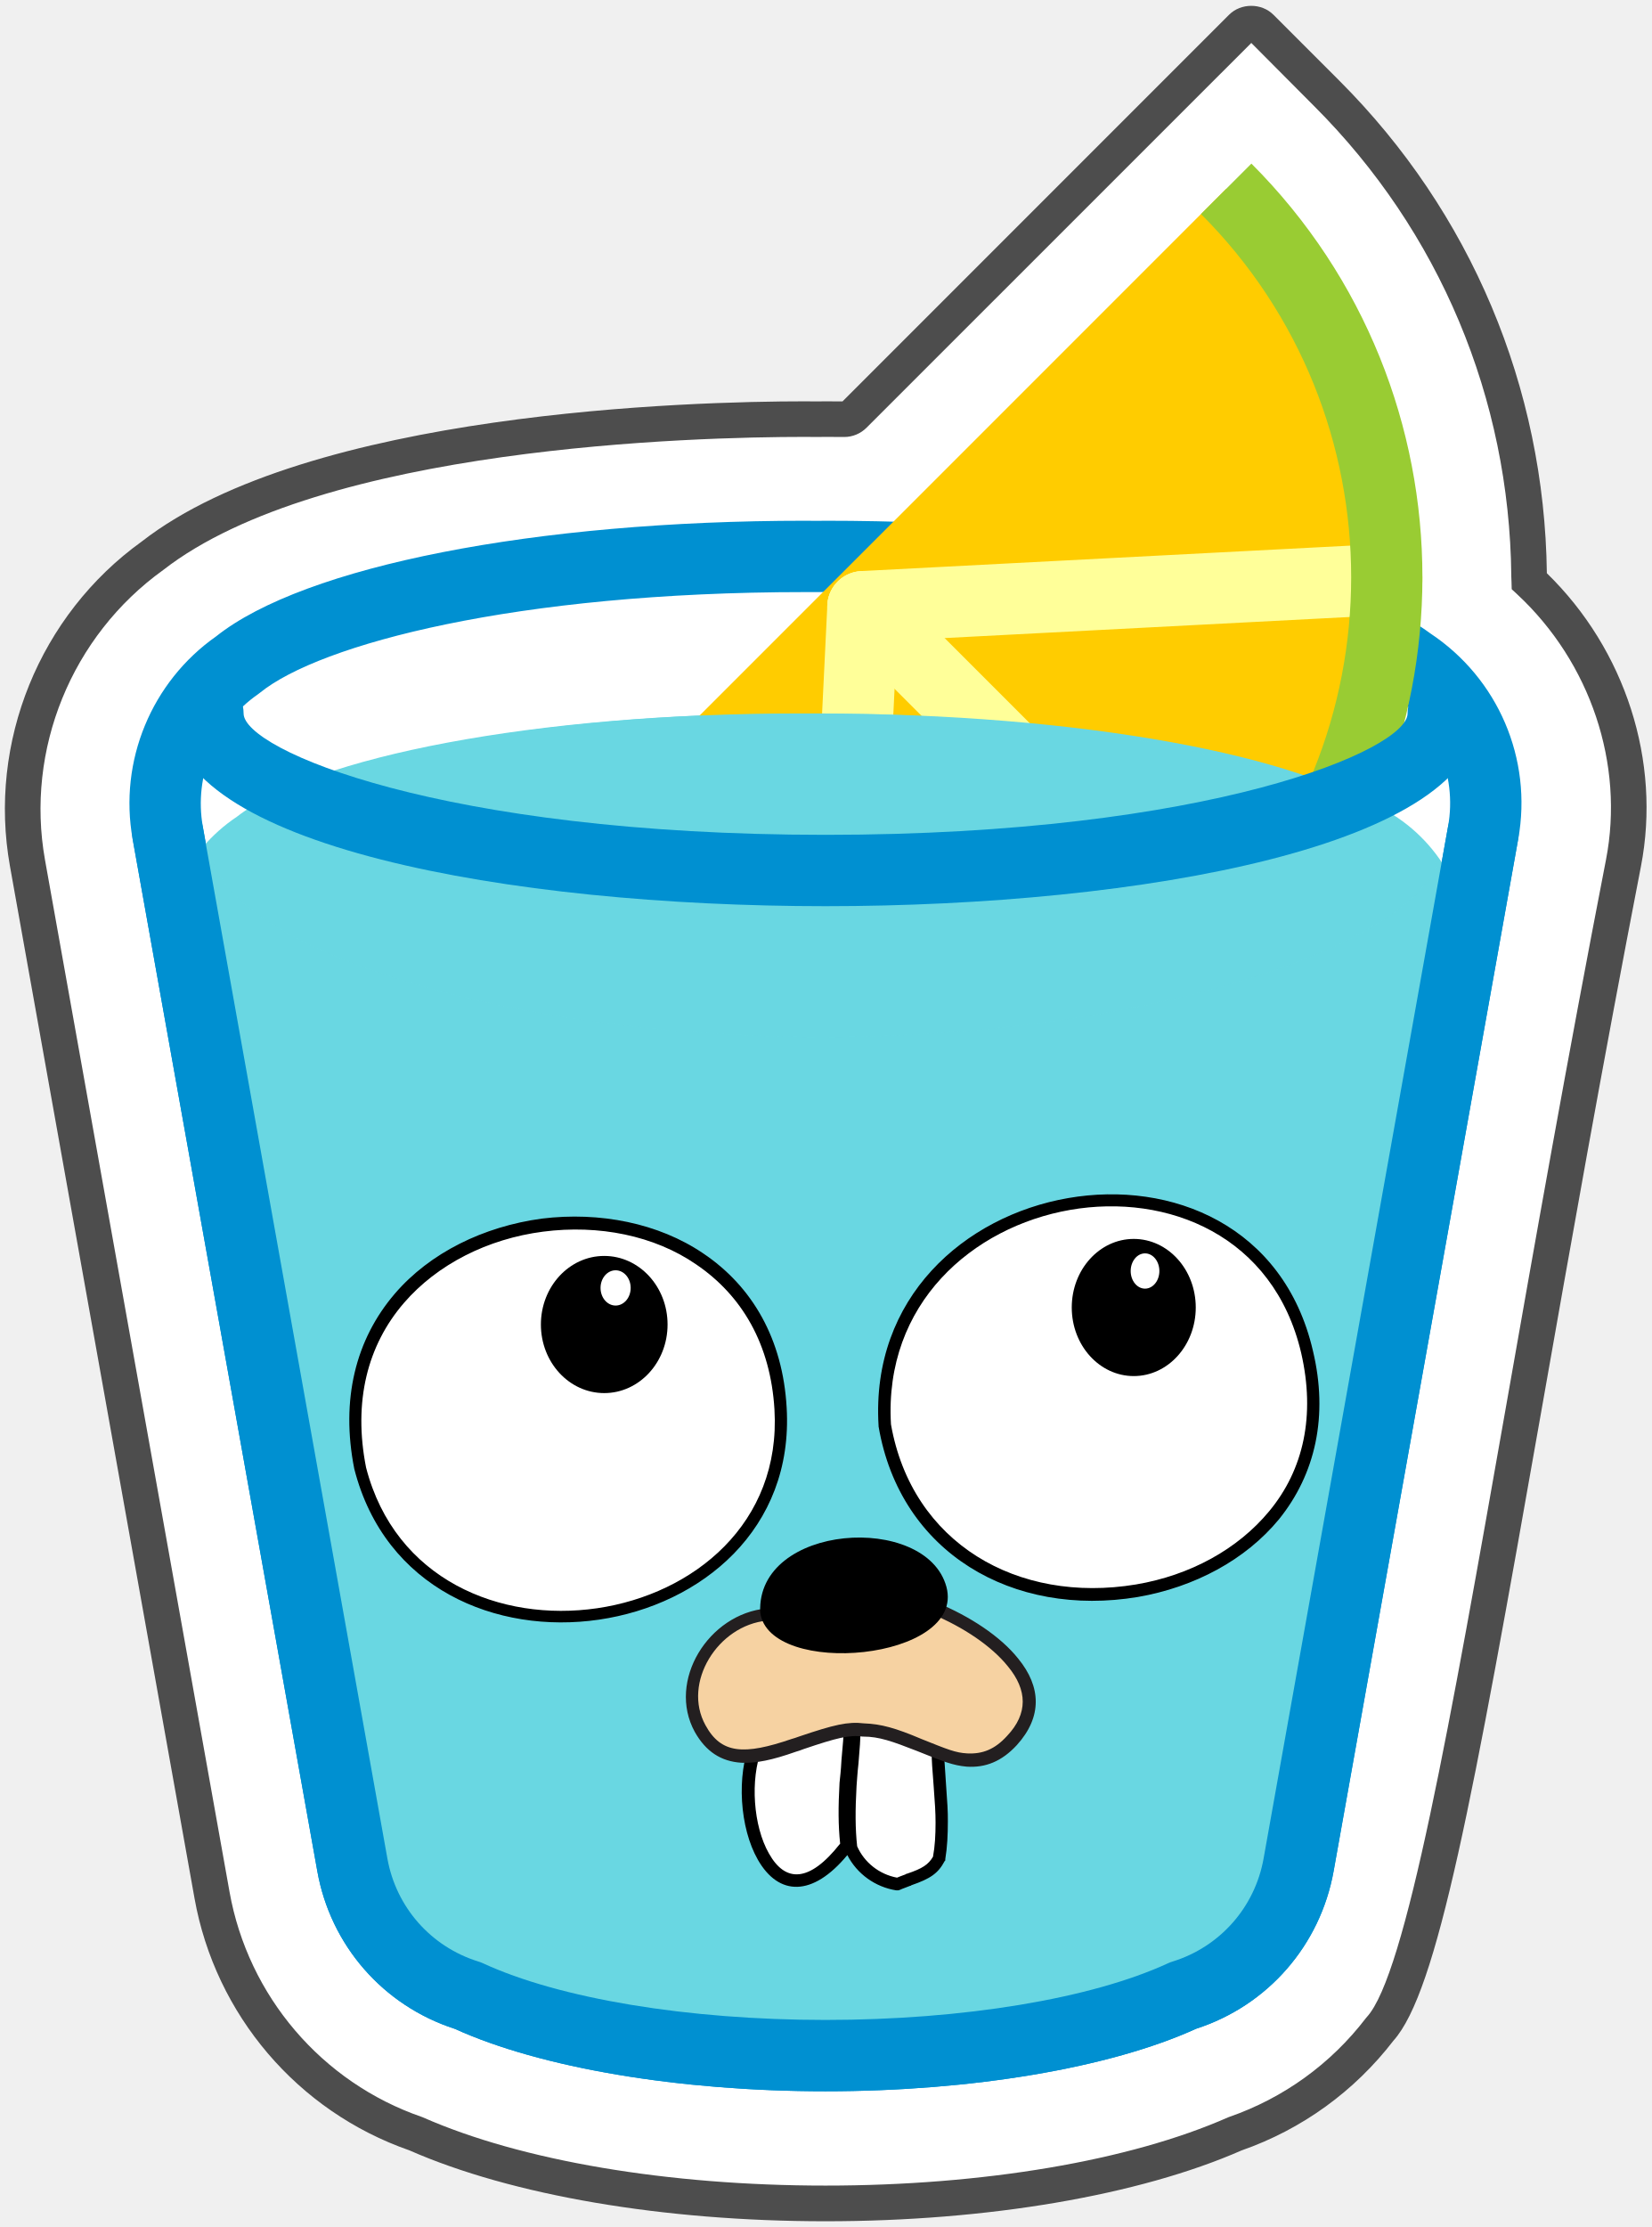
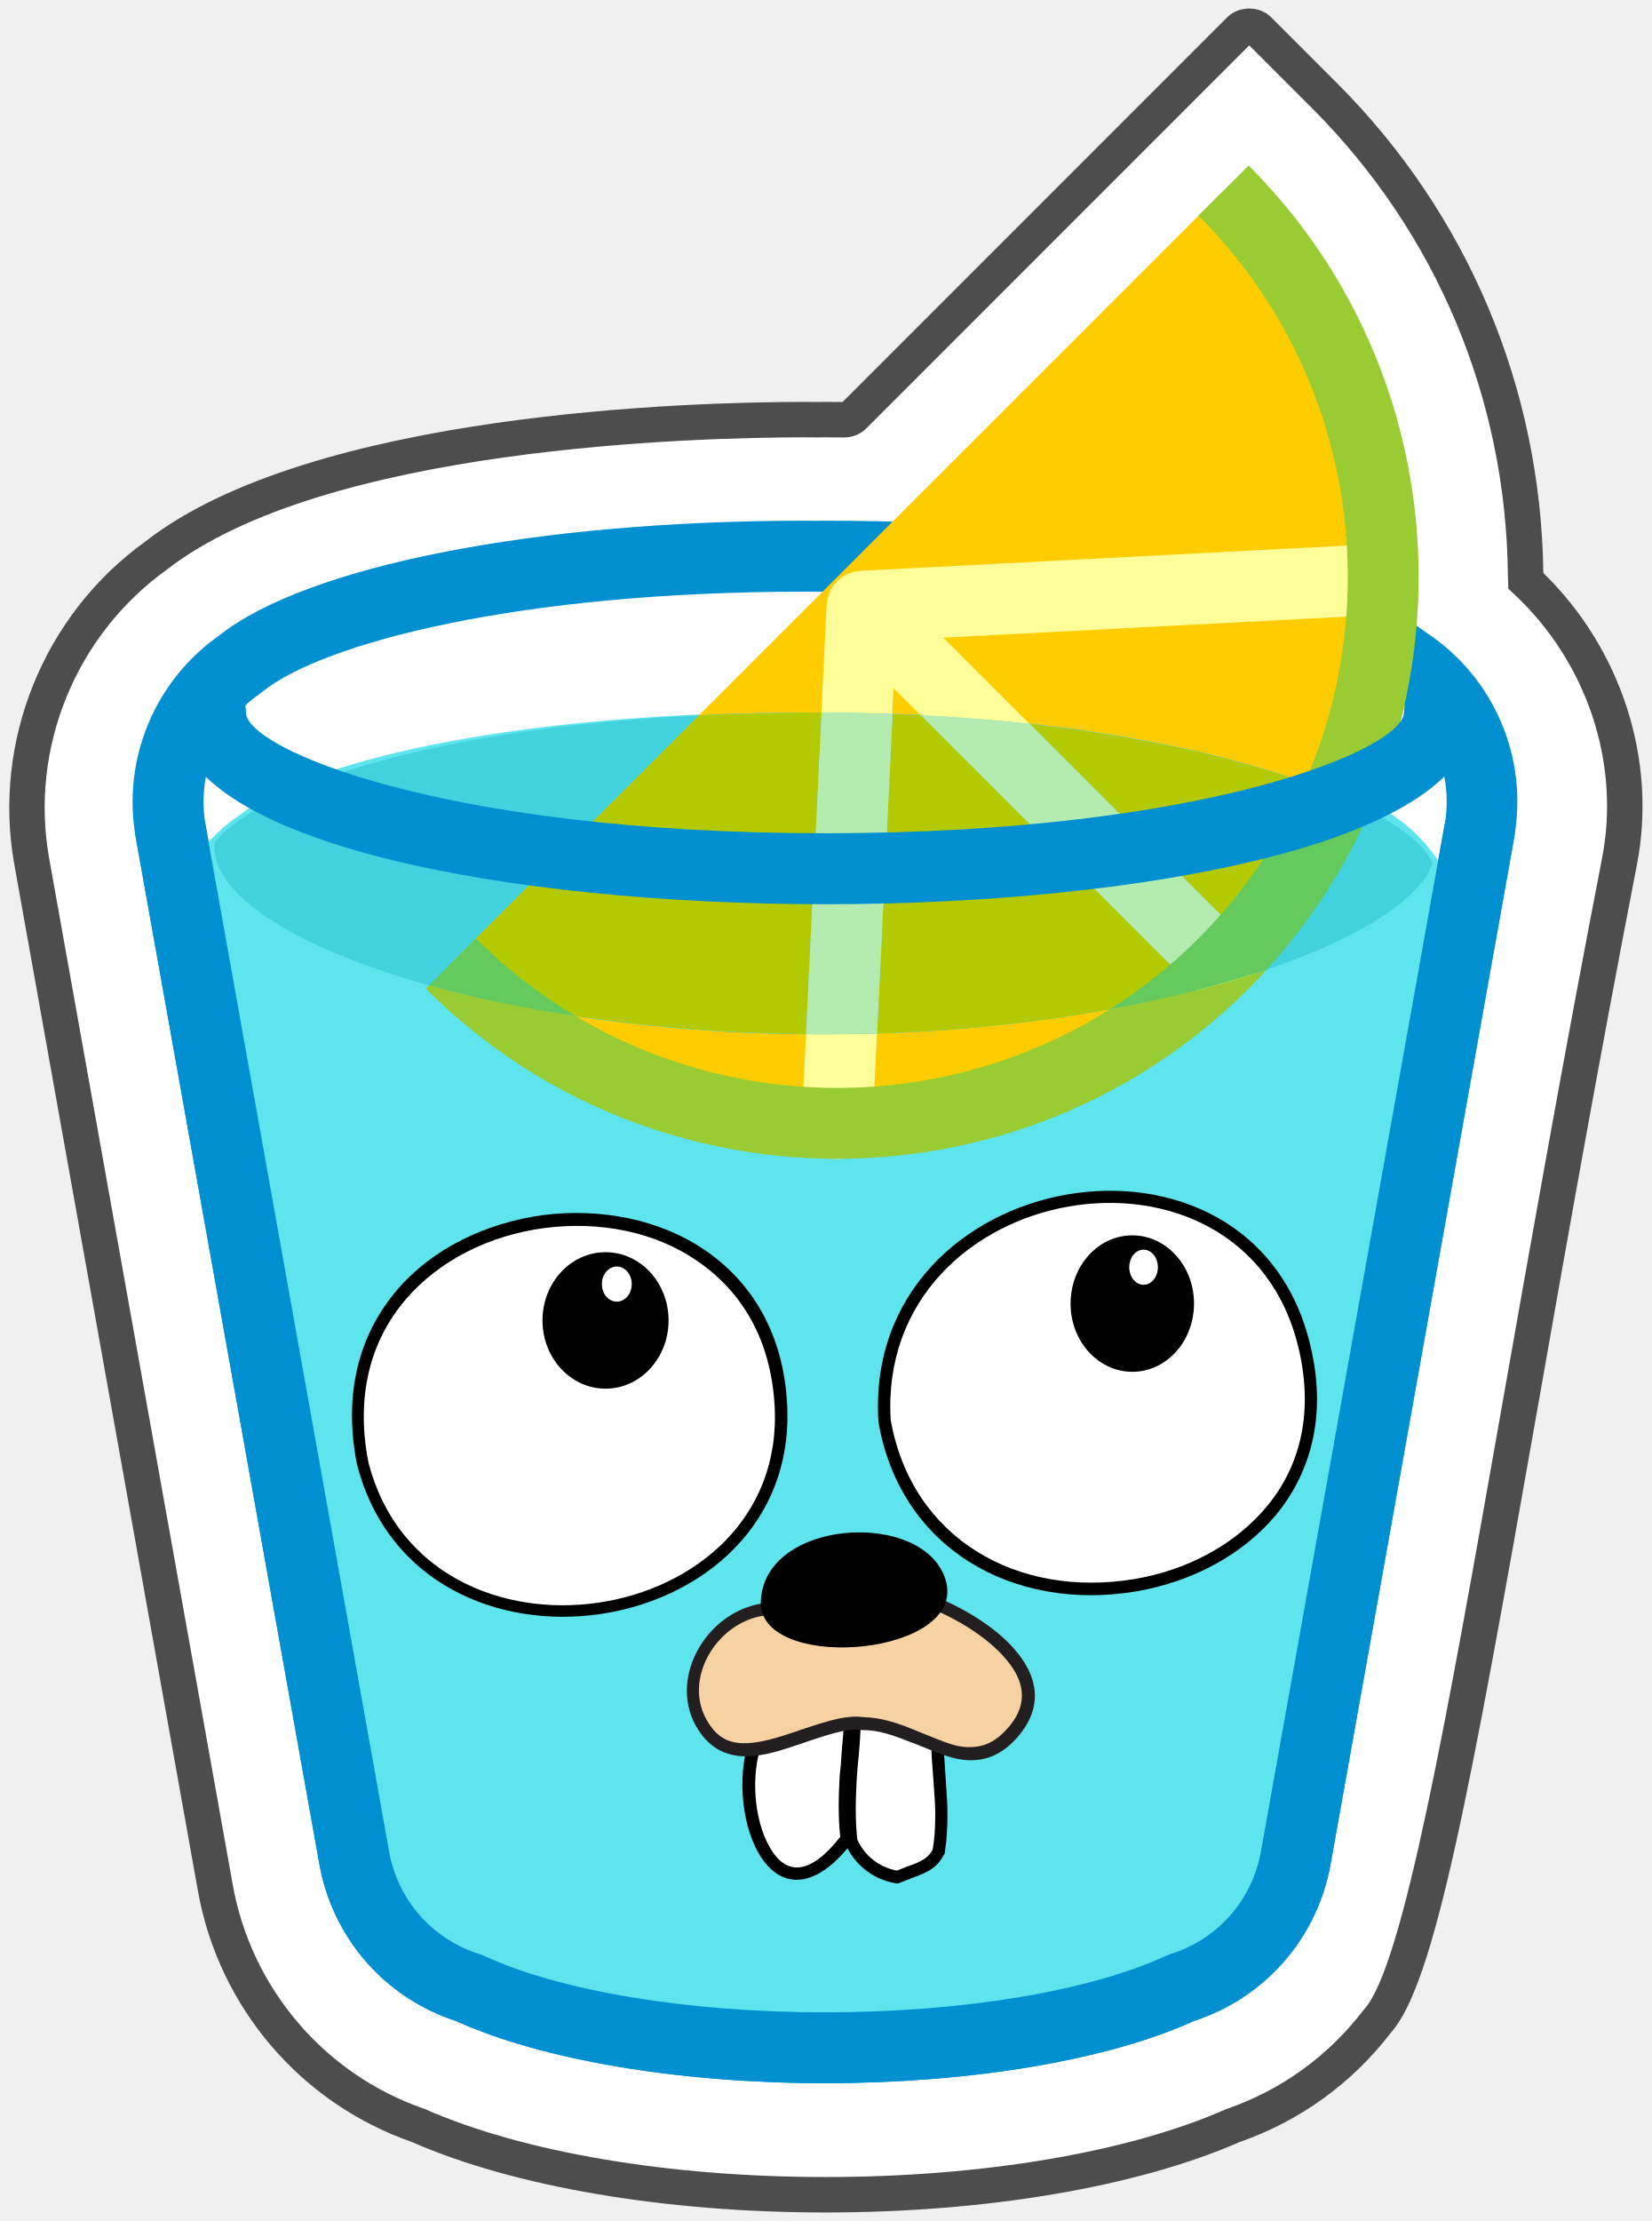
- <svg xmlns="http://www.w3.org/2000/svg" version="1.1" id="Layer_2" x="0px" y="0px" viewBox="0 0 1611.5 2172.5" style="enable-background:new 0 0 1611.5 2172.5;" xml:space="preserve">
+ <svg xmlns="http://www.w3.org/2000/svg" version="1.1" id="Layer_2" x="0px" y="0px" viewBox="0 0 1627.1 2187.3" style="enable-background:new 0 0 1627.1 2187.3;" xml:space="preserve">
  <g>
    <g>
-       <path style="fill:#FFFFFF;" d="M1584.1,841.9c19.8-102.1-17.2-205.6-91.8-275c0-1.2-0.2-5-0.3-5.8c-1.9-177.8-71.8-344.5-197.4-470.1    l-64.4-64.4c-5.2-5.2-13.5-5.2-18.7,0L833.2,405.1c-2.5,2.5-5.9,3.9-9.4,3.9c-6.3,0-12.5-0.1-18.7-0.1c-0.1,0-7.7,0.1-7.7,0.1    l-11.8-0.1c-109.6,0-478,9.7-637.1,133.5C54.1,610.2,6.3,727.4,26.8,841.9l180.1,1006.8c19.4,108.2,95.3,196.9,198.9,232.8    c98.1,43.2,243.3,68,399.7,68s301.6-24.7,399.7-68c57.2-19.8,105.8-55.7,141.3-102.1C1407.6,1913.2,1465.5,1452.6,1584.1,841.9z" />
-       <path style="fill:#4D4D4D;" d="M805.5,2166.9c-158,0-305.9-25.2-406.1-69.2c-109-38-189.3-132.2-209.6-245.9L9.7,844.9    c-21.6-120.8,28.9-245,128.7-316.7C301.3,401.4,675,391.5,785.6,391.5l11.8,0.1l7.6-0.1c5.7,0,11.4,0,17.1,0.1l377.2-377.2    c11.6-11.6,31.7-11.6,43.3,0l64.4,64.4c128.2,128.2,200.1,298.8,202.4,480.4c76.6,74.6,111.7,183.5,91.8,286    c-37.9,195.3-69.5,374.2-97.3,532c-67,380-101.3,565.6-144.1,613.4c-38.1,49.5-89.3,86.6-148.3,107.2    C1111.4,2141.7,963.4,2166.9,805.5,2166.9z M785.5,426.2c-107.7,0-471.6,9.4-626.3,129.9C69.7,620.4,24.7,731.2,43.9,838.8    L224,1845.7c18.2,101.6,90,185.7,187.5,219.4l1.3,0.5c95.9,42.3,239,66.5,392.7,66.5s296.8-24.2,392.7-66.5l1.3-0.5    c53-18.4,99.1-51.7,133.2-96.2l1-1.2c38.1-41.3,81.3-286.3,136-596.4c27.8-157.9,59.4-337,97.4-532.6    c18.1-93.2-15.1-192.4-86.6-258.9l-5.4-5l-0.2-7.3c0-1-0.2-4.4-0.2-5l0-1c-1.8-173.1-70.1-335.8-192.3-457.9L1221,41.9    L845.5,417.3c-5.7,5.7-13.6,9-21.6,9c-6.5-0.1-12.6-0.1-18.8-0.1l-7.6,0.1L785.5,426.2z" />
+       <path style="fill:#FFFFFF;" d="M1595.4,848.2c19.9-102.5-17.3-206.5-92.2-276.2c0-1.2-0.2-5.1-0.3-5.8c-1.9-178.5-72.1-346-198.2-472.1    L1240,29.4c-5.2-5.2-13.6-5.2-18.8,0L841.1,409.5c-2.5,2.5-5.9,3.9-9.5,3.9c-6.3,0-12.6-0.1-18.8-0.1c-0.1,0-7.7,0.1-7.7,0.1    l-11.8-0.1c-110.1,0-480.1,9.7-639.8,134.1C58.6,615.5,10.7,733.2,31.3,848.2l180.9,1011.2c19.5,108.7,95.7,197.8,199.8,233.8    c98.6,43.4,244.4,68.3,401.4,68.3s302.9-24.8,401.4-68.3c57.4-19.9,106.3-56,141.9-102.6C1418,1924.1,1476.2,1461.5,1595.4,848.2z    " />
+       <path style="fill:#4D4D4D;" d="M813.3,2178.9c-158.6,0-307.2-25.3-407.8-69.5c-109.5-38.2-190.1-132.8-210.5-247L14.1,851.3    C-7.6,730,43.1,605.2,143.3,533.2c163.6-127.5,538.9-137.4,650-137.4l11.9,0.1l7.6-0.1c5.7,0,11.4,0,17.2,0.1l378.8-378.8    c11.6-11.6,31.9-11.6,43.5,0l64.7,64.7c128.8,128.8,201,300.1,203.3,482.5c76.9,74.9,112.2,184.3,92.2,287.3    c-38.1,196.2-69.8,375.8-97.7,534.3c-67.3,381.7-101.7,568.1-144.7,616c-38.2,49.8-89.7,87-148.9,107.6    C1120.5,2153.6,971.9,2178.9,813.3,2178.9z M793.2,430.7c-108.2,0-473.6,9.4-629,130.4C74.3,625.7,29.1,737,48.4,845.1    l180.9,1011.2c18.3,102,90.4,186.5,188.3,220.4l1.3,0.5c96.3,42.4,240.1,66.8,394.4,66.8s298.1-24.3,394.4-66.8l1.3-0.5    c53.2-18.4,99.5-51.9,133.8-96.7l1-1.2c38.3-41.5,81.6-287.5,136.6-599c28-158.6,59.7-338.4,97.8-534.9    c18.2-93.6-15.1-193.2-87-260.1l-5.4-5l-0.2-7.4c0-1-0.2-4.4-0.2-5.1l0-1c-1.8-173.9-70.4-337.2-193.1-459.9l-61.7-61.7    L853.5,421.8c-5.7,5.7-13.6,9-21.7,9c-6.5-0.1-12.7-0.1-18.9-0.1l-7.6,0.1L793.2,430.7z" />
+     </g>
+     <g>
+       <path style="fill:#FFFFFF;" d="M1385.4,651.9c-81.4-60.6-307-104.1-572.8-104.1c-2.7,0-5.5,0-8.2,0.1c-3.9,0-7.8-0.1-11.8-0.1    c-259.8,0-480,44.6-556.1,106.3c-50.8,35.2-80.3,98-68.5,164.4l180.9,1011.2c11,61.7,55.7,110.2,113.1,128.1    c76.9,35.6,205.3,58.9,350.7,58.9s273.7-23.3,350.7-58.9c57.4-17.8,102-66.3,113.1-128.1l180.9-1011.2    C1469.4,750.7,1438.2,686.6,1385.4,651.9z" />
+       <path style="fill:#0090D1;" d="M812.7,2051.6c-143.5,0-279-22.9-363.3-61.2c-70.2-22.7-121.8-81.8-134.8-154.6L133.7,824.6    c-13.6-76.2,18.5-153.9,81.9-198.5c86.3-68.8,312.5-113.3,577.1-113.3l11.9,0.1l8-0.1c269.2,0,501.6,43.3,592.8,110.4    c66.4,44.1,100.2,123,86.2,201.3l-180.9,1011.2c-13,72.8-64.6,131.8-134.8,154.6C1091.7,2028.8,956.2,2051.6,812.7,2051.6z     M792.7,582.7c-283.5,0-475.6,51.1-534.1,98.5c-0.7,0.6-1.4,1.1-2.1,1.6c-41.7,28.9-62.9,79.7-54,129.5l180.9,1011.2    c8.6,47.8,42.7,86.5,89.1,100.9c1.5,0.5,2.9,1,4.3,1.7c75.3,34.9,201,55.7,336,55.7s260.6-20.8,336-55.7c1.4-0.6,2.8-1.2,4.3-1.7    c46.4-14.4,80.5-53.1,89.1-100.9l180.9-1011.2c9.1-51.1-13.1-102.6-56.6-131.2c-0.6-0.4-1.1-0.8-1.7-1.2    c-62.9-46.8-262.4-97.2-551.9-97.2l-8.1,0.1L792.7,582.7z" />
+     </g>
+     <g>
+       <path style="fill:#5EE4EC;" d="M1368.8,800.8c-80.2-57.6-302.7-99.1-564.8-99.1c-2.7,0-5.4,0-8.1,0.1c-3.9,0-7.7-0.1-11.6-0.1    c-256.2,0-473.4,42.5-548.5,101.2c-50.1,33.5-79.2,93.3-67.5,156.4l178.4,879.4c10.9,58.8,54.9,104.9,111.5,121.9    c75.8,33.9,202.4,56.1,345.8,56.1s270-22.2,345.8-56.1c56.6-17,100.6-63.2,111.5-121.9l178.4-879.4    C1451.6,894.8,1420.9,833.8,1368.8,800.8z" />
    </g>
    <g>
      <g>
-         <path style="fill:#FFFFFF;" d="M1375.7,646.5c-81-60.3-305.6-103.7-570.3-103.7c-2.7,0-5.4,0-8.2,0.1c-3.9,0-7.8-0.1-11.7-0.1     c-258.7,0-477.9,44.4-553.7,105.9c-50.6,35-80,97.6-68.2,163.7l180.1,1006.8c11,61.5,55.4,109.8,112.6,127.5     c76.6,35.4,204.4,58.6,349.1,58.6s272.6-23.2,349.1-58.6c57.1-17.8,101.6-66.1,112.6-127.5l180.1-1006.8     C1459.3,744.8,1428.3,681,1375.7,646.5z" />
-         <path style="fill:#0090D1;" d="M805.5,2040.1c-142.9,0-277.8-22.8-361.7-60.9c-69.9-22.6-121.3-81.4-134.2-153.9L129.4,818.4     c-13.6-75.9,18.4-153.3,81.5-197.6C296.9,552.3,522.1,508,785.6,508l11.9,0.1l8-0.1c268,0,499.4,43.1,590.2,109.9     c66.1,43.9,99.8,122.4,85.8,200.5l-180.1,1006.8c-13,72.5-64.3,131.3-134.2,153.9C1083.3,2017.3,948.3,2040.1,805.5,2040.1z      M785.6,577.6c-282.3,0-473.6,50.9-531.8,98.1c-0.7,0.6-1.4,1.1-2.1,1.6c-41.5,28.8-62.6,79.4-53.8,129L378,1813     c8.5,47.6,42.5,86.1,88.7,100.5c1.5,0.4,2.9,1,4.3,1.6c75,34.7,200.1,55.4,334.5,55.4s259.5-20.7,334.5-55.4     c1.4-0.6,2.8-1.2,4.3-1.6c46.2-14.4,80.2-52.9,88.7-100.5L1413,806.2c9.1-50.9-13-102.2-56.4-130.7c-0.6-0.4-1.1-0.8-1.7-1.2     c-62.6-46.6-261.3-96.8-549.5-96.8l-8,0.1L785.6,577.6z" />
+         <path style="fill:#FFFFFF;" d="M923.8,1720.7c0.6,32.6,7,68.5,1.3,103.1c-9,16.6-25.6,18.6-40.3,25c-20.5-3.2-37.8-16.6-46.1-35.8     c-5.1-39,1.3-76.2,3.2-115.2c0-1.3,24.3,0.6,46.1,7C906.5,1710.4,923.8,1720,923.8,1720.7L923.8,1720.7z M742.6,1723.2     c-17.9,67.9,23.7,178.6,92.2,87.7c-5.1-38.4,0.6-75.5,2.6-113.3C838,1694.4,743.3,1718.7,742.6,1723.2L742.6,1723.2z" />
      </g>
      <g>
-         <path style="fill:#69D7E2;" d="M1359.2,794.7c-79.9-57.4-301.4-98.7-562.4-98.7c-2.7,0-5.4,0-8,0c-3.9,0-7.7,0-11.6,0     c-255.1,0-471.3,42.3-546.1,100.8c-49.9,33.3-78.9,92.9-67.2,155.8l177.6,875.6c10.8,58.5,54.7,104.5,111,121.4     c75.5,33.7,201.6,55.8,344.3,55.8s268.8-22.1,344.3-55.8c56.3-16.9,100.2-62.9,111-121.4l177.6-875.6     C1441.6,888.2,1411.1,827.5,1359.2,794.7z" />
+         <path d="M931.5,1750.7c-1.3-19.2-1.9-26.9-1.9-36.5v-4.5l-4.5-1.3l-80.7-25v-4.5l-8.3,1.9h-0.6v0.6l-90.9,23l-3.2,0.6l-1.3,3.2     c-14.1,33.9-10.9,85.1,7,116.5c20.5,35.8,53.8,36.5,87.7-4.5c9.6,18.5,27.4,31.3,48,34.6h1.9l1.9-0.6c2.6-1.3,5.1-1.9,9.6-3.8     c0.6,0,0.6,0,1.3-0.6c18.6-6.4,26.2-11.5,32.6-23.7l0.6-0.6v-1.3c1.9-11.5,2.6-23.7,2.6-37.1     C933.4,1777.6,932.7,1768.7,931.5,1750.7L931.5,1750.7z M829,1727.1c-0.6,11.5-1.3,16-1.9,22.4c-1.3,23.7-1.3,41.6,0.6,59.5     c-30.1,38.4-53.8,38.4-69.8,9.6c-15.4-26.9-18.6-72.3-7-102.4l80.7-20.5C831,1704,830.3,1712.3,829,1727.1z M918.7,1821.8     c-4.5,7.7-10.2,11.5-25.6,16.6c-0.6,0-0.6,0-1.3,0.6c-3.8,1.3-6.4,2.6-8.3,3.2c-17.3-3.2-32-14.7-39-30.7     c-1.9-17.3-1.9-35.2-0.6-58.9c0.6-6.4,0.6-10.9,1.9-22.4c1.3-14.7,1.9-23.7,1.9-32l69.8,21.1c0,8.3,0.6,16,1.9,32.6     c1.3,17.3,1.9,26.2,1.9,36.5C921.2,1800.7,920.6,1811.6,918.7,1821.8z" />
+       </g>
+       <g>
+         <path style="fill:#FFFFFF;" d="M357.3,1441.8c58.9,229.2,425.7,170.3,411.6-59.5C752.2,1107,301,1160.1,357.3,1441.8" />
+       </g>
+       <g>
+         <path d="M775.3,1381.6c-3.8-66.6-33.3-118.4-81.9-151.1c-43.5-29.4-101.1-41-158.1-33.9c-57,7.7-109.5,33.3-144,73.6     c-38.4,44.8-53.1,103.7-39.7,171.6l5.8-1.3l-5.8,1.3C411.7,1677.3,789.4,1620.4,775.3,1381.6z M363,1440.5     c-12.8-64.6,1.3-119.7,37.1-161.3c32.6-37.8,81.9-62.7,136.3-69.8s108.8,3.8,149.8,32c45.4,30.7,73,78.7,76.8,142.1     C776.6,1606.9,420,1660.7,363,1440.5L363,1440.5z" />
+       </g>
+       <g>
+         <ellipse cx="596.5" cy="1300.4" rx="62.1" ry="67.2" />
+       </g>
+       <g>
+         <ellipse style="fill:#FFFFFF;" cx="607.6" cy="1264.6" rx="14.7" ry="17.3" />
+       </g>
+       <g>
+         <path style="fill:#FFFFFF;" d="M871.7,1398.9c45.5,263.1,475.6,193.3,413.5-71.7C1229.5,1089.1,856.3,1155,871.7,1398.9" />
+       </g>
+       <g>
+         <path d="M1291,1325.9c-57-245.2-441-178-425.7,73.6v0.6c21.1,124.2,131.9,187.6,254.1,167.1c55.7-9.6,105.6-36.5,138.3-76.2     C1293.5,1446.9,1306.3,1390,1291,1325.9L1291,1325.9z M1248.1,1483.4c-30.7,37.1-77.5,62.7-130.6,71.7     c-115.9,19.2-219.6-40.3-240.1-156.8c-14.1-236.9,348.2-300.2,402-69.8C1293.6,1389.3,1282,1442.4,1248.1,1483.4z" />
+       </g>
+       <g>
+         <ellipse cx="1115.4" cy="1283.8" rx="60.8" ry="67.2" />
+       </g>
+       <g>
+         <ellipse style="fill:#FFFFFF;" cx="1126.5" cy="1248" rx="14.1" ry="17.3" />
      </g>
      <g>
        <g>
-           <path style="fill:#FFCC00;" d="M1196.4,184.3c209.3,209.3,209.3,548.6,0,757.9s-548.6,209.3-757.9,0L1196.4,184.3z" />
+           <path style="fill:#F6D2A2;" d="M755.8,1584.9c-50.6,4.5-91.5,64-65.3,111.4c34.6,62.7,112-5.8,160,0.6c55.7,1.3,101.1,58.9,145.3,10.2      c49.3-53.8-21.1-106.3-76.8-129.3L755.8,1584.9L755.8,1584.9z" />
        </g>
        <g>
-           <g>
-             <line style="fill:none;" x1="817.4" y1="1099" x2="842" y2="591.9" />
-             <path style="fill:#FFFF99;" d="M817.4,1133.8c-0.6,0-1.1,0-1.7,0c-19.2-0.9-34-17.2-33-36.4l24.6-507.1c0.9-19.2,17.1-33.9,36.4-33       c19.2,0.9,34,17.2,33,36.4l-24.6,507.1C851.2,1119.3,835.9,1133.8,817.4,1133.8z" />
-           </g>
-           <g>
-             <line style="fill:none;" x1="842" y1="591.9" x2="1353.3" y2="565.3" />
-             <path style="fill:#FFFF99;" d="M842,626.6c-18.4,0-33.7-14.4-34.7-33c-1-19.2,13.7-35.5,32.9-36.5l511.3-26.6       c19.2-1.1,35.5,13.7,36.5,32.9s-13.7,35.5-32.9,36.5l-511.3,26.6C843.2,626.6,842.6,626.6,842,626.6z" />
-           </g>
-           <g>
-             <line style="fill:none;" x1="1192.3" y1="942.2" x2="842" y2="591.9" />
-             <path style="fill:#FFFF99;" d="M1192.3,976.9c-8.9,0-17.8-3.4-24.6-10.2L817.4,616.5c-13.6-13.6-13.6-35.6,0-49.2       c13.6-13.6,35.6-13.6,49.2,0l350.3,350.3c13.6,13.6,13.6,35.6,0,49.2C1210.1,973.5,1201.2,976.9,1192.3,976.9z" />
-           </g>
+           <path style="fill:#231F20;" d="M1002.3,1627.8c-17.3-21.8-47.4-41.6-80-55.1l-1.3-0.6h-1.3l-163.9,6.4c-57,5.1-97.9,71.1-70.4,121      c10.9,19.2,25.6,28.8,45.5,30.1c14.7,0.6,30.1-2.6,53.8-10.9c1.9-0.6,4.5-1.3,7.7-2.6c32-10.9,44.8-14.1,57.6-12.2h0.6      c15.4,0,28.2,4.5,52.5,14.1c26.9,10.9,35.2,14.1,48.6,15.4c18.6,1.3,34.6-5.1,49.3-21.1      C1026,1684.8,1024.7,1655.3,1002.3,1627.8L1002.3,1627.8z M991.4,1703.3c-12.2,13.4-24.3,17.9-39,17.3      c-11.5-0.6-19.2-3.8-44.8-14.1c-25.6-10.9-39.7-14.7-56.3-15.4c-16-1.9-29.4,1.3-63.4,12.8c-3.2,1.3-5.8,1.9-7.7,2.6      c-46.7,16-69.1,14.7-84.5-13.4c-23-41.6,12.2-97.9,60.2-102.4l162-6.4c30.7,12.8,58.3,31.4,74.3,51.2      C1011.3,1658.5,1011.9,1681.6,991.4,1703.3L991.4,1703.3z" />
        </g>
        <g>
-           <path style="fill:#99CC33;" d="M817.4,1133.6c-146.1,0-292.3-55.6-403.5-166.9l49.2-49.2c97.7,97.7,226,146.5,354.4,146.5      c128.4,0,256.7-48.8,354.4-146.5c195.4-195.4,195.4-513.3,0-708.7l49.2-49.2c222.5,222.5,222.5,584.5,0,807.1      C1109.7,1078,963.6,1133.6,817.4,1133.6z" />
+           <path d="M931.9,1557.4c-19.8-73-186.3-62.1-182.4,25C757.8,1647,951.1,1629.7,931.9,1557.4z" />
        </g>
      </g>
-       <g>
-         <path style="fill:#69D7E2;" d="M1352.4,794.7c-78.9-57.4-297.5-98.7-555.1-98.7c-2.7,0-5.3,0-7.9,0c-3.8,0-7.6,0-11.4,0     c-251.8,0-465.2,42.3-539,100.8c-49.2,33.3-77.9,92.9-66.4,155.8l175.3,875.6c10.7,58.5,54,104.5,109.6,121.4     c74.5,33.7,199,55.8,339.9,55.8s265.3-22.1,339.9-55.8c55.6-16.9,98.9-62.9,109.6-121.4L1422,952.5     C1433.8,888.2,1403.6,827.5,1352.4,794.7z" />
-       </g>
-       <g>
-         <g>
-           <path style="fill:#FFFFFF;" d="M915.5,1710.6c0.6,32.5,7,68.2,1.3,102.6c-8.9,16.6-25.5,18.5-40.2,24.9c-20.4-3.2-37.6-16.6-45.9-35.7      c-5.1-38.9,1.3-75.8,3.2-114.7c0-1.3,24.2,0.6,45.9,7C898.3,1700.4,915.5,1709.9,915.5,1710.6L915.5,1710.6z M735.1,1713.1      c-17.9,67.6,23.6,177.8,91.8,87.3c-5.1-38.2,0.6-75.2,2.5-112.8C830.1,1684.4,735.7,1708.6,735.1,1713.1L735.1,1713.1z" />
-         </g>
-         <g>
-           <path d="M923.1,1740.5c-1.3-19.1-1.9-26.8-1.9-36.3v-4.5l-4.5-1.3l-80.3-24.9v-4.5l-8.3,1.9h-0.6v0.6l-90.5,22.9l-3.2,0.6      l-1.3,3.2c-14,33.8-10.8,84.8,7,116c20.4,35.7,53.5,36.3,87.3-4.5c9.5,18.4,27.3,31.2,47.8,34.4h1.9l1.9-0.6      c2.6-1.3,5.1-1.9,9.6-3.8c0.6,0,0.6,0,1.3-0.6c18.5-6.4,26.1-11.5,32.5-23.6l0.6-0.6v-1.3c1.9-11.5,2.5-23.6,2.5-37      C925,1767.3,924.4,1758.4,923.1,1740.5L923.1,1740.5z M821.1,1716.9c-0.6,11.5-1.3,15.9-1.9,22.3c-1.3,23.6-1.3,41.4,0.6,59.3      c-30,38.2-53.5,38.2-69.5,9.6c-15.3-26.8-18.5-72-7-102l80.3-20.4C823.1,1694,822.4,1702.3,821.1,1716.9z M910.4,1811.3      c-4.5,7.6-10.2,11.5-25.5,16.6c-0.6,0-0.6,0-1.3,0.6c-3.8,1.3-6.4,2.5-8.3,3.2c-17.2-3.2-31.9-14.7-38.9-30.6      c-1.9-17.2-1.9-35.1-0.6-58.6c0.6-6.4,0.6-10.8,1.9-22.3c1.3-14.7,1.9-23.6,1.9-31.9l69.5,21c0,8.3,0.6,15.9,1.9,32.5      c1.3,17.2,1.9,26.1,1.9,36.3C912.9,1790.2,912.3,1801.1,910.4,1811.3z" />
-         </g>
-         <g>
-           <path style="fill:#FFFFFF;" d="M351.4,1432.9c58.6,228.2,423.8,169.5,409.8-59.3C744.7,1099.5,295.3,1152.4,351.4,1432.9" />
-         </g>
-         <g>
-           <path d="M767.6,1373c-3.8-66.3-33.1-117.9-81.6-150.4c-43.3-29.3-100.7-40.8-157.4-33.8c-56.7,7.7-109,33.2-143.4,73.3      c-38.2,44.6-52.9,103.2-39.5,170.8l5.7-1.3l-5.7,1.3C405.6,1667.4,781.7,1610.7,767.6,1373z M357.2,1431.6      c-12.7-64.4,1.3-119.2,37-160.6c32.5-37.6,81.6-62.5,135.8-69.5c54.2-7,108.4,3.8,149.2,31.9c45.2,30.6,72.7,78.4,76.5,141.5      C768.9,1597.3,413.9,1650.9,357.2,1431.6L357.2,1431.6z" />
-         </g>
-         <g>
-           <ellipse cx="589.6" cy="1292.1" rx="61.8" ry="66.9" />
-         </g>
-         <g>
-           <ellipse style="fill:#FFFFFF;" cx="600.7" cy="1256.4" rx="14.7" ry="17.2" />
-         </g>
-         <g>
-           <path style="fill:#FFFFFF;" d="M863.6,1390.2c45.3,262,473.6,192.5,411.7-71.4C1219.9,1081.7,848.3,1147.4,863.6,1390.2" />
-         </g>
-         <g>
-           <path d="M1281.1,1317.6c-56.7-244.1-439.1-177.2-423.8,73.3v0.6c21,123.6,131.3,186.7,253,166.4c55.4-9.6,105.2-36.3,137.7-75.8      C1283.6,1438,1296.4,1381.3,1281.1,1317.6L1281.1,1317.6z M1238.4,1474.3c-30.6,37-77.1,62.5-130,71.4      c-115.4,19.1-218.6-40.2-239-156.2c-14-235.8,346.7-298.9,400.3-69.5C1283.6,1380.6,1272.2,1433.6,1238.4,1474.3z" />
-         </g>
-         <g>
-           <ellipse cx="1106.3" cy="1275.5" rx="60.5" ry="66.9" />
-         </g>
-         <g>
-           <ellipse style="fill:#FFFFFF;" cx="1117.3" cy="1239.9" rx="14" ry="17.2" />
-         </g>
-         <g>
-           <g>
-             <path style="fill:#F6D2A2;" d="M748.3,1575.4c-50.4,4.5-91.1,63.7-65,110.9c34.4,62.5,111.5-5.7,159.3,0.6       c55.5,1.3,100.7,58.6,144.7,10.2c49.1-53.5-21-105.8-76.5-128.8L748.3,1575.4L748.3,1575.4z" />
-           </g>
-           <g>
-             <path style="fill:#231F20;" d="M993.6,1618.1c-17.2-21.7-47.2-41.4-79.7-54.8l-1.3-0.6h-1.3l-163.2,6.4c-56.7,5.1-97.5,70.7-70.1,120.5       c10.8,19.1,25.5,28.7,45.3,30c14.7,0.6,30-2.5,53.5-10.8c1.9-0.6,4.5-1.3,7.6-2.6c31.9-10.8,44.6-14,57.4-12.1h0.6       c15.3,0,28,4.5,52.3,14c26.8,10.8,35.1,14,48.4,15.3c18.5,1.3,34.4-5.1,49.1-21C1017.2,1674.8,1016,1645.5,993.6,1618.1       L993.6,1618.1z M982.8,1693.3c-12.1,13.4-24.2,17.9-38.9,17.2c-11.5-0.6-19.1-3.8-44.6-14c-25.5-10.8-39.5-14.7-56.1-15.3       c-15.9-1.9-29.3,1.3-63.1,12.7c-3.2,1.3-5.7,1.9-7.6,2.5c-46.5,15.9-68.8,14.7-84.1-13.4c-22.9-41.4,12.1-97.5,59.9-102       l161.3-6.4c30.6,12.8,58,31.2,73.9,51C1002.6,1648.7,1003.2,1671.7,982.8,1693.3L982.8,1693.3z" />
-           </g>
-           <g>
-             <path d="M923.5,1548c-19.8-72.7-185.5-61.8-181.7,24.9C750.2,1637.2,942.7,1620,923.5,1548z" />
-           </g>
-         </g>
-       </g>
-       <g>
-         <path style="fill:#0090D1;" d="M805.5,2040.1c-142.9,0-277.8-22.8-361.7-60.9c-69.9-22.6-121.3-81.4-134.2-153.9L129.4,818.4     c-3.4-18.9,9.2-37,28.1-40.3c18.9-3.4,37,9.2,40.3,28.1L378,1813c8.5,47.6,42.5,86.1,88.7,100.5c1.5,0.4,2.9,1,4.3,1.6     c75,34.7,200.1,55.4,334.5,55.4s259.5-20.7,334.5-55.4c1.4-0.6,2.8-1.2,4.3-1.6c46.2-14.4,80.2-52.9,88.7-100.5L1413,806.2     c3.4-18.9,21.4-31.5,40.3-28.1c18.9,3.4,31.5,21.4,28.1,40.3l-180.1,1006.8c-13,72.5-64.3,131.3-134.2,153.9     C1083.3,2017.3,948.3,2040.1,805.5,2040.1z" />
-       </g>
-       <g style="opacity:0.5;">
-         <path style="fill:#69D7E2;" d="M797.3,696c-339.5,0-542.1,68-590.2,127.1c-0.2,1.5-0.4,3.1-0.4,4.6c0,88.2,266.6,184,597.5,184     c309.8,0,566.3-87,597.5-167.4C1377.2,784.7,1152.1,696,797.3,696z" />
-       </g>
-       <g>
-         <path style="fill:#0090D1;" d="M805.5,884c-307,0-637.4-58.8-637.4-188c0-19.2,15.6-34.8,34.8-34.8s34.8,15.6,34.8,34.8     c0,35.4,193.2,118.4,567.9,118.4s567.9-83,567.9-118.4c0-19.2,15.6-34.8,34.8-34.8c19.2,0,34.8,15.6,34.8,34.8     C1442.9,825.1,1112.5,884,805.5,884z" />
-       </g>
+     </g>
+     <g>
+       <path style="fill:#0090D1;" d="M812.7,2051.6c-143.5,0-279-22.9-363.3-61.2c-70.2-22.7-121.8-81.8-134.8-154.6L133.7,824.6    c-3.4-19,9.2-37.1,28.2-40.5c19-3.5,37.1,9.2,40.5,28.2l180.9,1011.2c8.6,47.8,42.7,86.5,89.1,100.9c1.5,0.5,2.9,1,4.3,1.7    c75.3,34.9,201,55.7,336,55.7s260.6-20.8,336-55.7c1.4-0.6,2.8-1.2,4.3-1.7c46.4-14.4,80.5-53.1,89.1-100.9l180.9-1011.2    c3.4-19,21.5-31.6,40.5-28.2c19,3.4,31.6,21.5,28.2,40.5l-180.9,1011.2c-13,72.8-64.6,131.8-134.8,154.6    C1091.7,2028.8,956.1,2051.6,812.7,2051.6z" />
+     </g>
+     <g>
+       <path style="fill:#42D2DE;" d="M804.4,701.7c-340.9,0-544.4,68.3-592.8,127.6c-0.2,1.5-0.4,3.1-0.4,4.6c0,88.6,267.8,184.8,600.1,184.8    c311.2,0,568.8-87.4,600.1-168.1C1386.8,790.8,1160.8,701.7,804.4,701.7z" />
+     </g>
+     <path style="fill:#FFCC00;" d="M484.7,985.6c201.2,164.3,493.3,161,691-9.5c-101.4,25.7-227.7,42.6-364.4,42.6   C690.7,1018.8,578.6,1006,484.7,985.6z" />
+     <path style="fill:#FFCC00;" d="M1318,783.5c85.8-196.9,48.4-434.7-112.7-595.8L688.5,704.5c36.7-1.8,75.3-2.8,115.9-2.8   C1038.7,701.7,1216.6,740.2,1318,783.5z" />
+     <path style="fill:#69D7E2;" d="M1318,783.5c-101.4-43.4-279.3-81.9-513.5-81.9c-40.6,0-79.2,1-115.9,2.8L444.1,948.9   c13.1,13.1,26.6,25.3,40.6,36.7c93.9,20.4,206,33.1,326.6,33.1c136.7,0,263-16.9,364.4-42.6c10.1-8.7,20-17.7,29.6-27.2   C1254.4,899.8,1291.8,843.6,1318,783.5z" />
+     <path style="fill:none;" d="M880.4,677.5l-1.2,25.5c9.5,0.3,18.8,0.8,28,1.2L880.4,677.5z" />
+     <path style="fill:#FFFF99;" d="M1177.6,974.5c6.7,6.2,15.1,9.3,23.6,9.3c8.9,0,17.9-3.4,24.7-10.2c13.2-13.2,13.5-34.2,1.2-47.9   c-7,7.9-14.2,15.7-21.8,23.2C1196.3,957.9,1187,966.3,1177.6,974.5z" />
+     <path style="fill:#FFFF99;" d="M794,1018.5l-4.2,86.2c-0.9,19.3,13.9,35.6,33.2,36.6c0.6,0,1.2,0,1.7,0c18.5,0,33.9-14.5,34.8-33.2   l4.4-90.2c-17.3,0.5-34.9,0.8-52.6,0.8C805.5,1018.8,799.8,1018.6,794,1018.5z" />
+     <path style="fill:#FFFF99;" d="M1361.1,535.5l-513.5,26.7c-0.6,0-1.2,0.2-1.9,0.3c-0.8,0.1-1.5,0.1-2.3,0.2c-0.6,0.1-1.2,0.3-1.8,0.4   c-1,0.2-1.9,0.5-2.8,0.8c-0.7,0.2-1.4,0.4-2,0.6c-0.5,0.2-1.1,0.5-1.6,0.7c-0.9,0.4-1.7,0.8-2.6,1.3c-0.6,0.4-1.3,0.7-1.9,1.1   c-0.5,0.3-0.9,0.6-1.4,1c-0.7,0.5-1.4,1.1-2.1,1.7c-0.7,0.5-1.3,1.1-1.9,1.7c-0.2,0.2-0.4,0.3-0.6,0.5c-0.2,0.2-0.4,0.5-0.6,0.7   c-0.6,0.6-1.1,1.2-1.6,1.8c-0.6,0.7-1.2,1.5-1.8,2.2c-0.3,0.5-0.6,0.9-0.9,1.4c-0.4,0.6-0.7,1.3-1.1,1.9c-0.5,0.8-0.9,1.7-1.3,2.6   c-0.2,0.5-0.5,1-0.7,1.6c-0.3,0.7-0.5,1.5-0.7,2.2c-0.3,0.9-0.5,1.7-0.7,2.6c-0.1,0.6-0.3,1.1-0.4,1.7c-0.1,0.8-0.2,1.7-0.3,2.5   c-0.1,0.6-0.2,1.1-0.3,1.7l-5.2,106.3c23.9,0.1,47.1,0.5,69.8,1.4l1.2-25.5l26.8,26.8c37.5,1.9,73.4,4.7,107.2,8.5l-84.9-84.9   l435.2-22.7c19.3-1,34.1-17.4,33.1-36.7C1396.8,549.3,1380.4,534.4,1361.1,535.5z" />
+     <path style="fill:#B4CA00;" d="M804.5,701.7c-40.6,0-79.2,1-115.9,2.8L444.1,948.9c13.1,13.1,26.6,25.3,40.6,36.7   c89.4,19.4,195.3,31.7,309.3,32.9l15.4-316.8C807.7,701.7,806.1,701.7,804.5,701.7z" />
+     <path style="fill:#B4CA00;" d="M1227,925.7c38.5-43.3,68.8-91.4,91-142.1c-68.4-29.3-171.8-56.2-303.6-70.7l211.4,211.4   C1226.3,924.7,1226.6,925.2,1227,925.7z" />
+     <path style="fill:#B4CA00;" d="M907.2,704.3c-9.2-0.5-18.5-0.9-28-1.2l-15.3,314.8c116.4-3.7,223.6-19.4,311.8-41.8   c0.6-0.5,1.2-1.1,1.9-1.6c-0.4-0.3-0.8-0.6-1.1-0.9L907.2,704.3z" />
+     <path style="fill:#B4EBB0;" d="M809.3,701.7L794,1018.5c5.8,0.1,11.5,0.2,17.4,0.2c17.7,0,35.2-0.3,52.6-0.8l15.3-314.8   C856.5,702.3,833.2,701.8,809.3,701.7z" />
+     <path style="fill:#B4EBB0;" d="M1176.5,973.6c0.3,0.3,0.7,0.6,1.1,0.9c9.4-8.2,18.7-16.6,27.7-25.6c7.6-7.6,14.7-15.3,21.8-23.2   c-0.4-0.5-0.7-1-1.2-1.4l-211.4-211.4c-33.9-3.7-69.7-6.6-107.2-8.5L1176.5,973.6z" />
+     <path style="fill:#99CC33;" d="M824.7,1071.4c-89.3,0-178.5-23.6-257.6-70.7c-52.6-8-101.2-18.4-144.4-30.4l-3.3,3.3   c111.7,111.7,258.5,167.6,405.3,167.6c146.8,0,293.5-55.9,405.3-167.6c6.1-6.1,12-12.3,17.7-18.6c-44.7,15.2-96.9,28.5-154.6,39.1   C1011.4,1045.5,918.1,1071.4,824.7,1071.4z" />
+     <path style="fill:#99CC33;" d="M1230,163l-49.4,49.4c150.7,150.7,185.5,373.9,104.8,558.3c24.8,9,46.2,18.3,64.1,27.7   C1441.2,588.5,1401.5,334.5,1230,163z" />
+     <path style="fill:#64CA5D;" d="M1285.4,770.7c-24.4,55.7-59.2,107.9-104.8,153.5c-27,27-56.5,50.2-87.5,69.8   c57.7-10.5,109.9-23.9,154.6-39.1c43.4-47.4,77.2-100.4,101.8-156.5C1331.6,789.1,1310.2,779.7,1285.4,770.7z" />
+     <path style="fill:#64CA5D;" d="M468.8,924.2l-46.1,46.1c43.3,12.1,91.8,22.4,144.4,30.4C532,979.9,498.9,954.4,468.8,924.2z" />
+     <g>
+       <path style="fill:#0090D1;" d="M812.7,890.5c-308.3,0-640.2-59.1-640.2-188.8c0-19.3,15.6-34.9,34.9-34.9s34.9,15.6,34.9,34.9    c0,35.6,194,118.9,570.3,118.9S1383,737.3,1383,701.7c0-19.3,15.6-34.9,34.9-34.9s34.9,15.6,34.9,34.9    C1452.8,831.4,1121,890.5,812.7,890.5z" />
    </g>
  </g>
</svg>
